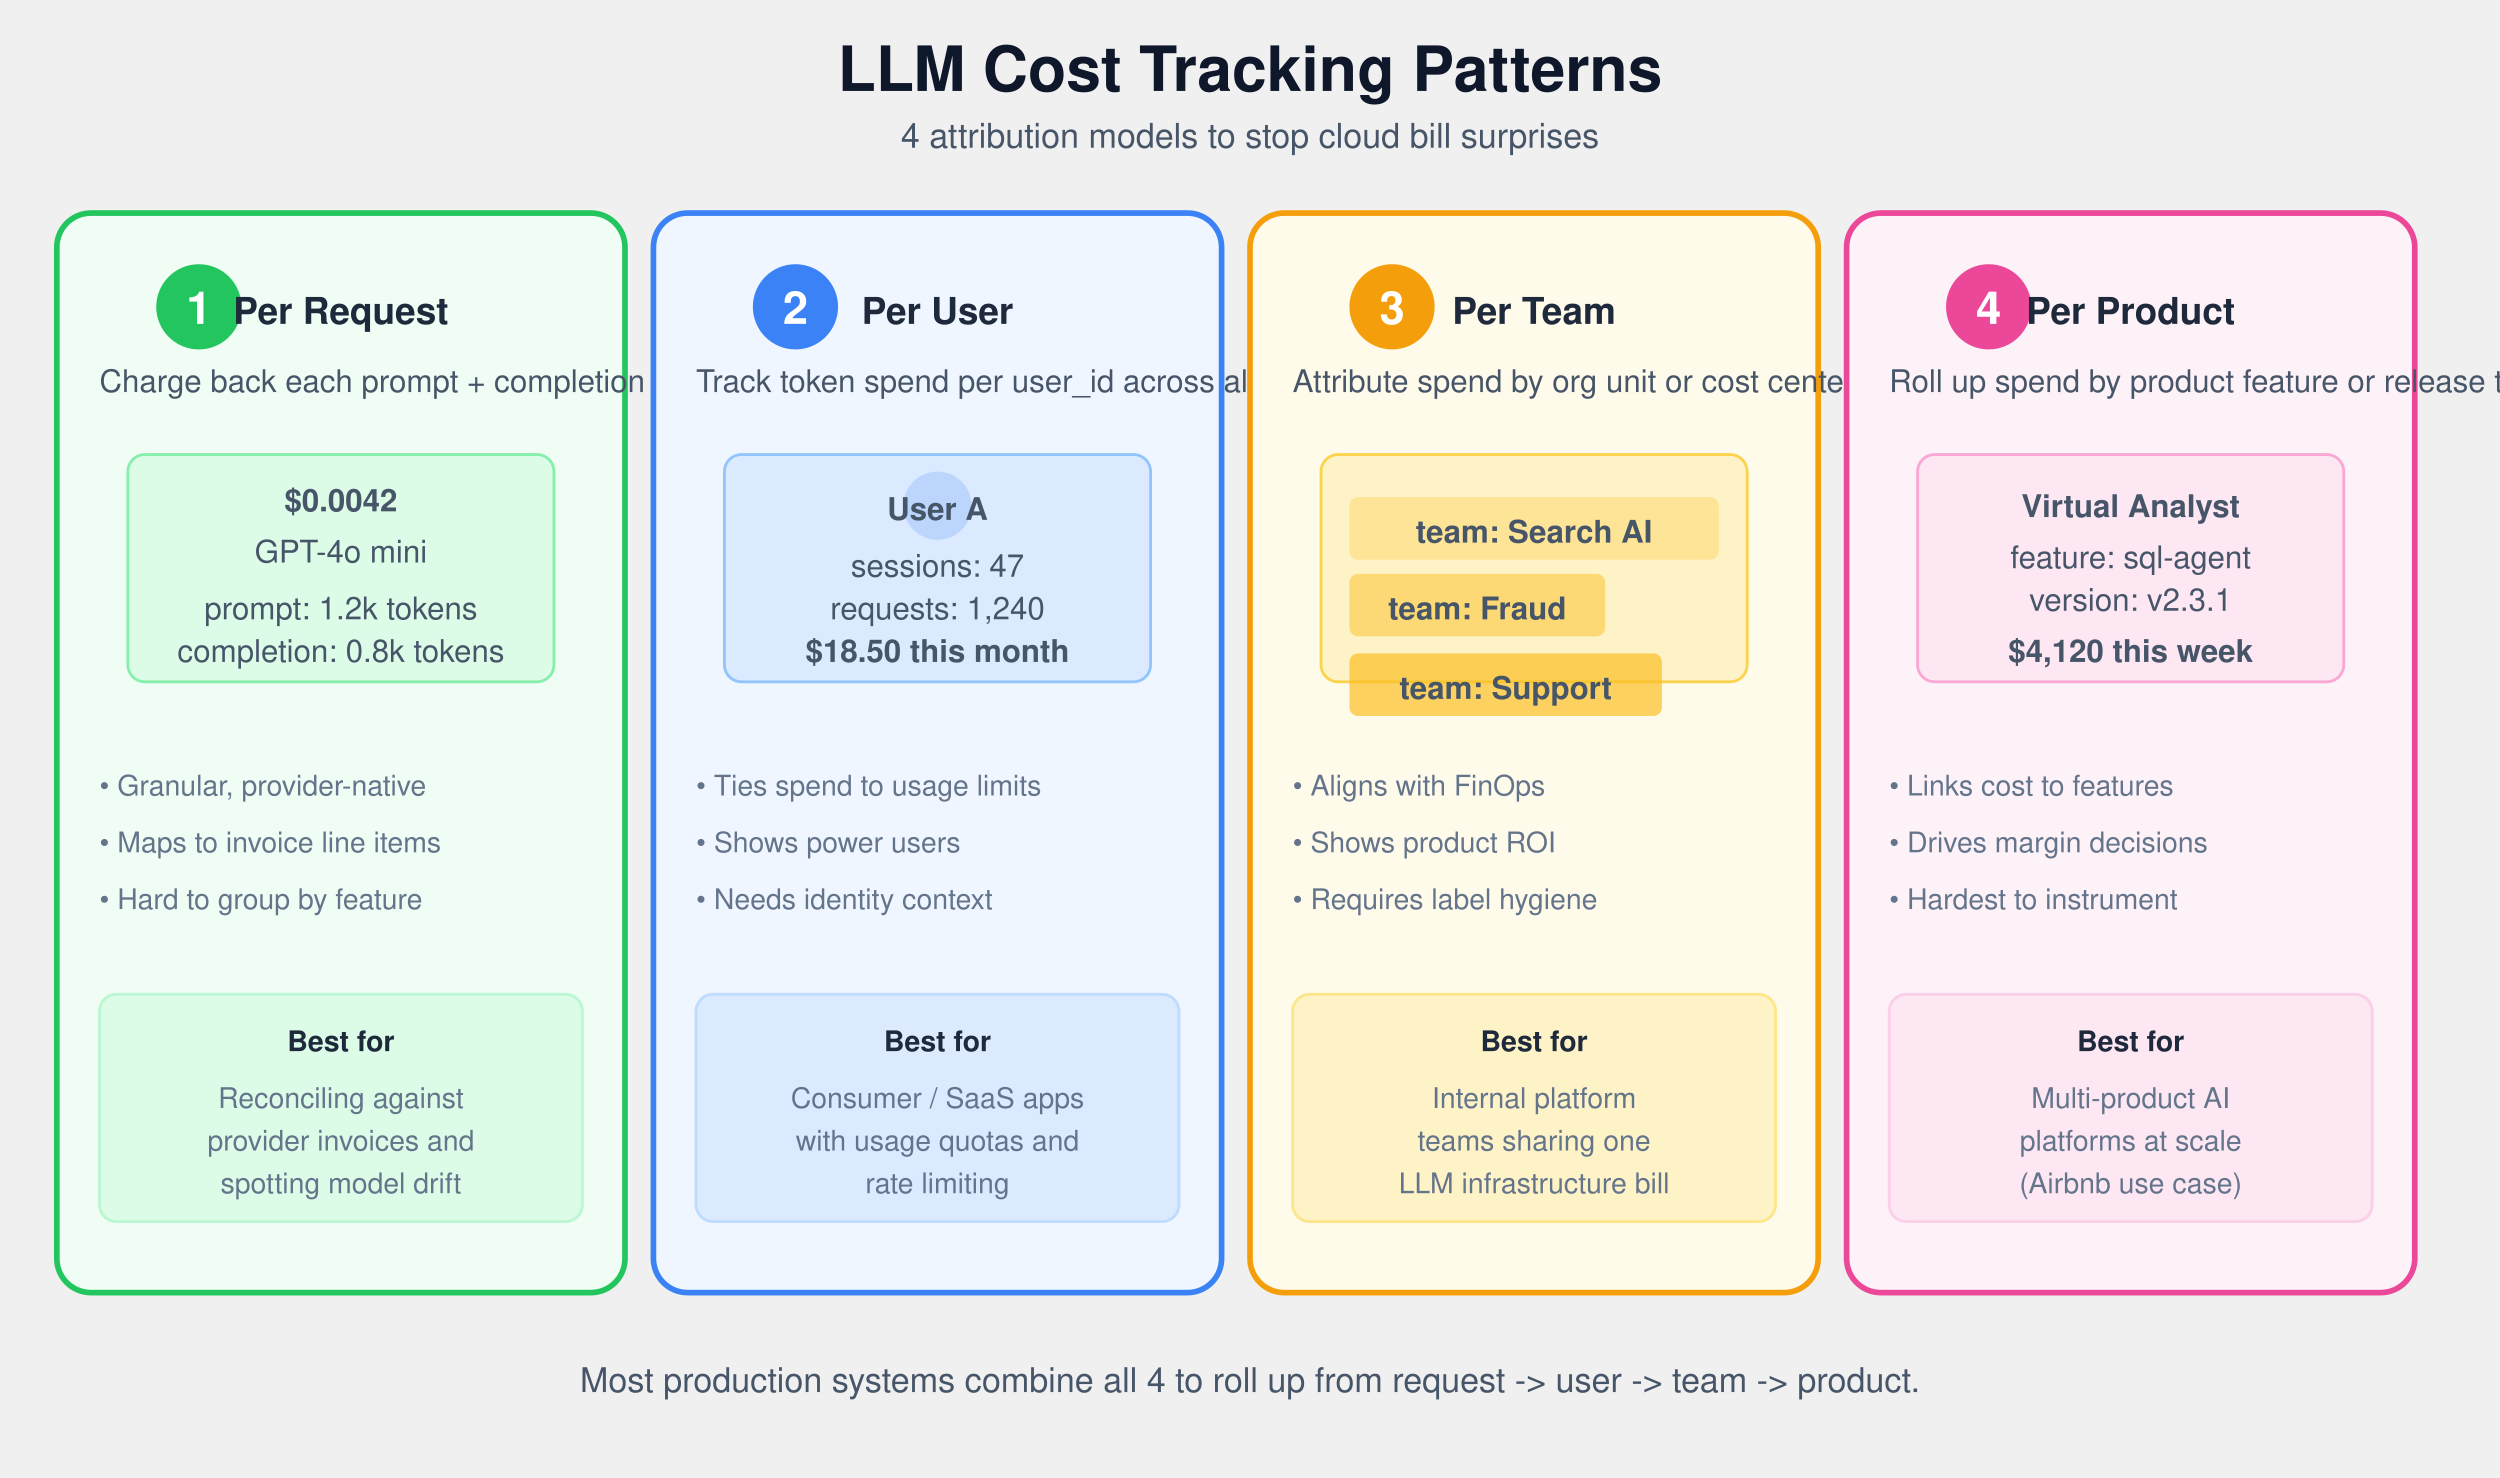
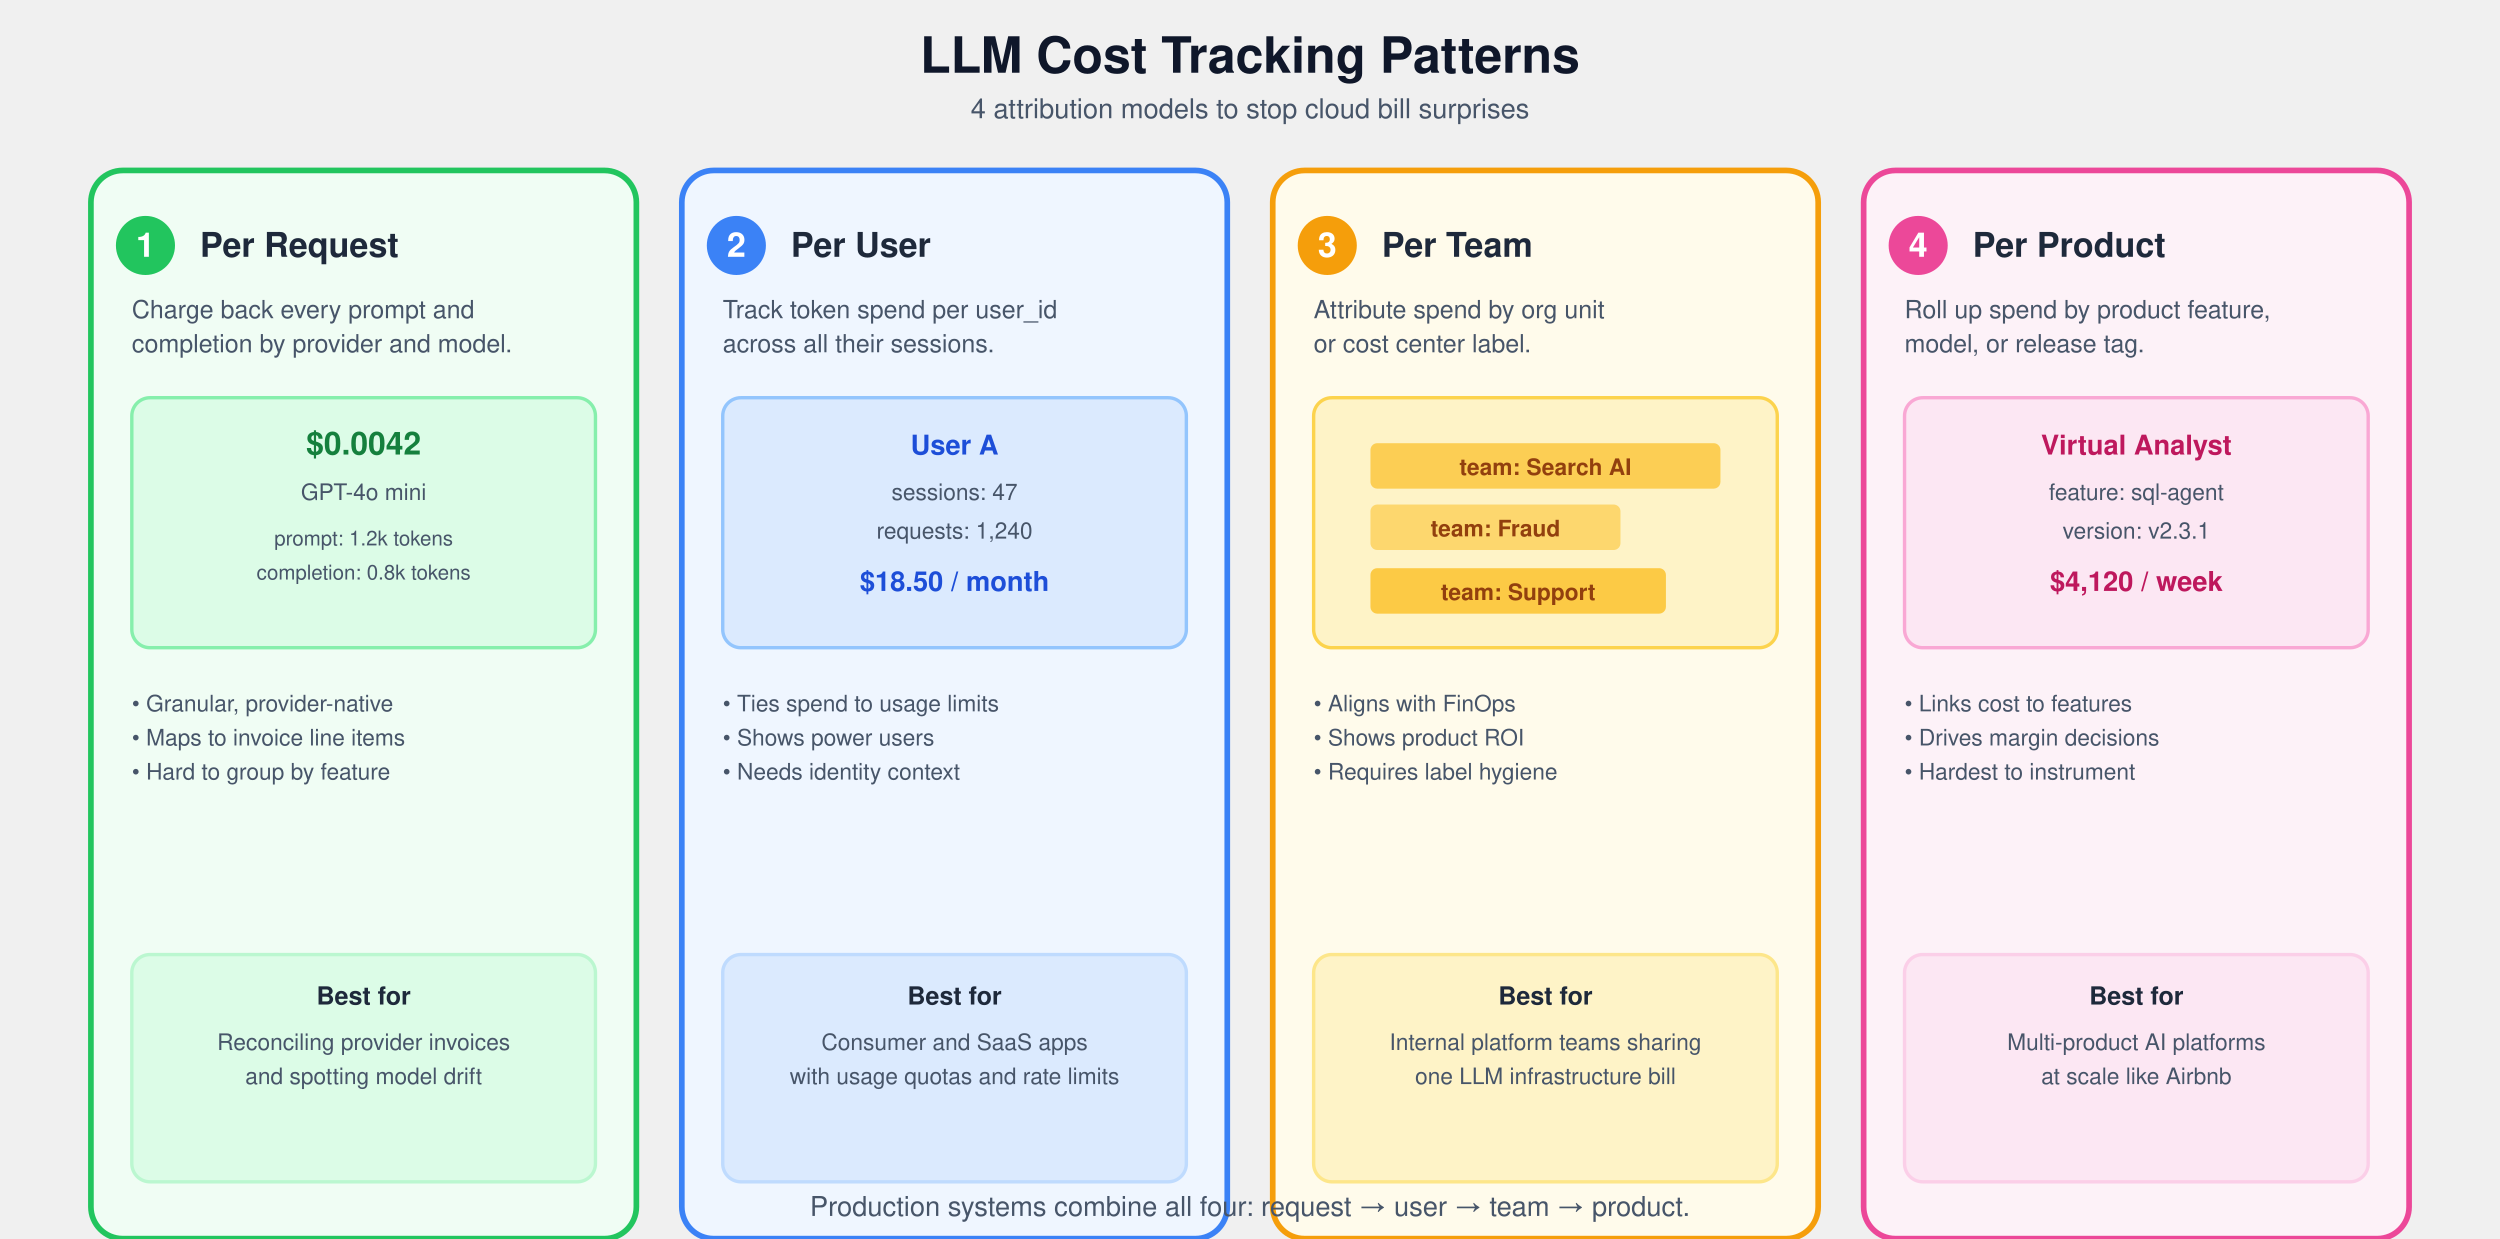
- <svg xmlns="http://www.w3.org/2000/svg" viewBox="0 0 880 520" width="100%" height="auto" role="img" aria-label="LLM production cost tracking patterns: per request, per user, per team, and per product attribution">
+ <svg xmlns="http://www.w3.org/2000/svg" viewBox="0 0 1100 545" width="100%" height="auto" role="img" aria-label="LLM production cost tracking patterns: per request, per user, per team, and per product attribution">
+   <defs>
+     <marker id="arrow" viewBox="0 0 10 10" refX="8" refY="5" markerWidth="6" markerHeight="6" orient="auto-start-reverse">
+       <path d="M 0 0 L 10 5 L 0 10 z" fill="#64748b" />
+     </marker>
+   </defs>
  <style>
    .title { font-family: -apple-system, Segoe UI, Helvetica, sans-serif; font-size: 22px; font-weight: 700; fill: #0f172a; text-anchor: middle; }
    .subtitle { font-family: -apple-system, Segoe UI, Helvetica, sans-serif; font-size: 12px; fill: #475569; text-anchor: middle; }
-     .card-label { font-family: -apple-system, Segoe UI, Helvetica, sans-serif; font-size: 13px; font-weight: 600; fill: #1e293b; text-anchor: middle; }
+     .card-label { font-family: -apple-system, Segoe UI, Helvetica, sans-serif; font-size: 15px; font-weight: 700; fill: #1e293b; }
    .card-desc { font-family: -apple-system, Segoe UI, Helvetica, sans-serif; font-size: 11px; fill: #475569; }
-     .bullet { font-family: -apple-system, Segoe UI, Helvetica, sans-serif; font-size: 10px; fill: #64748b; }
-     .bestfor { font-family: -apple-system, Segoe UI, Helvetica, sans-serif; font-size: 10px; font-weight: 600; fill: #1e293b; }
-     .number { font-family: -apple-system, Segoe UI, Helvetica, sans-serif; font-size: 16px; font-weight: 700; }
+     .bullet { font-family: -apple-system, Segoe UI, Helvetica, sans-serif; font-size: 10px; fill: #475569; }
+     .best-label { font-family: -apple-system, Segoe UI, Helvetica, sans-serif; font-size: 11px; font-weight: 700; fill: #1e293b; text-anchor: middle; }
+     .best-text { font-family: -apple-system, Segoe UI, Helvetica, sans-serif; font-size: 10px; fill: #475569; text-anchor: middle; }
+     .number { font-family: -apple-system, Segoe UI, Helvetica, sans-serif; font-size: 15px; font-weight: 700; }
+     .inner { font-family: -apple-system, Segoe UI, Helvetica, sans-serif; font-size: 10px; fill: #475569; text-anchor: middle; }
    @media (prefers-color-scheme: dark) {
      .title { fill: #f1f5f9; }
      .subtitle { fill: #94a3b8; }
      .card-label { fill: #e2e8f0; }
      .card-desc { fill: #cbd5e1; }
-       .bullet { fill: #94a3b8; }
-       .bestfor { fill: #e2e8f0; }
+       .bullet { fill: #cbd5e1; }
+       .best-label { fill: #e2e8f0; }
+       .best-text { fill: #cbd5e1; }
+       .inner { fill: #cbd5e1; }
    }
  </style>
-   <text x="440" y="32" class="title">LLM Cost Tracking Patterns</text>
-   <text x="440" y="52" class="subtitle">4 attribution models to stop cloud bill surprises</text>
-   <rect x="20" y="75" width="200" height="380" rx="12" fill="#f0fdf4" stroke="#22c55e" stroke-width="2" />
-   <circle cx="70" cy="108" r="15" fill="#22c55e" />
-   <text x="70" y="114" class="number" fill="#fff" text-anchor="middle">1</text>
-   <text x="120" y="114" class="card-label" text-anchor="start">Per Request</text>
-   <text x="35" y="138" class="card-desc">Charge back each prompt + completion by provider and model.</text>
-   <rect x="45" y="160" width="150" height="80" rx="6" fill="#dcfce7" stroke="#86efac" />
-   <text x="120" y="180" class="card-desc" text-anchor="middle" font-size="10" font-weight="600">$0.0042</text>
-   <text x="120" y="198" class="card-desc" text-anchor="middle" font-size="9">GPT-4o mini</text>
-   <text x="120" y="218" class="card-desc" text-anchor="middle" font-size="9">prompt: 1.2k tokens</text>
-   <text x="120" y="233" class="card-desc" text-anchor="middle" font-size="9">completion: 0.8k tokens</text>
-   <text x="35" y="280" class="bullet">• Granular, provider-native</text>
-   <text x="35" y="300" class="bullet">• Maps to invoice line items</text>
-   <text x="35" y="320" class="bullet">• Hard to group by feature</text>
-   <rect x="35" y="350" width="170" height="80" rx="6" fill="#dcfce7" stroke="#bbf7d0" />
-   <text x="120" y="370" class="bestfor" text-anchor="middle">Best for</text>
-   <text x="120" y="390" class="bullet" text-anchor="middle">Reconciling against</text>
-   <text x="120" y="405" class="bullet" text-anchor="middle">provider invoices and</text>
-   <text x="120" y="420" class="bullet" text-anchor="middle">spotting model drift</text>
-   <rect x="230" y="75" width="200" height="380" rx="12" fill="#eff6ff" stroke="#3b82f6" stroke-width="2" />
-   <circle cx="280" cy="108" r="15" fill="#3b82f6" />
-   <text x="280" y="114" class="number" fill="#fff" text-anchor="middle">2</text>
-   <text x="330" y="114" class="card-label" text-anchor="start">Per User</text>
-   <text x="245" y="138" class="card-desc">Track token spend per user_id across all their sessions.</text>
-   <rect x="255" y="160" width="150" height="80" rx="6" fill="#dbeafe" stroke="#93c5fd" />
-   <circle cx="330" cy="178" r="12" fill="#3b82f6" opacity="0.2" />
-   <text x="330" y="183" class="card-desc" text-anchor="middle" font-size="10" font-weight="600" fill="#1d4ed8">User A</text>
-   <text x="330" y="203" class="card-desc" text-anchor="middle" font-size="9">sessions: 47</text>
-   <text x="330" y="218" class="card-desc" text-anchor="middle" font-size="9">requests: 1,240</text>
-   <text x="330" y="233" class="card-desc" text-anchor="middle" font-size="9" font-weight="600" fill="#1d4ed8">$18.50 this month</text>
-   <text x="245" y="280" class="bullet">• Ties spend to usage limits</text>
-   <text x="245" y="300" class="bullet">• Shows power users</text>
-   <text x="245" y="320" class="bullet">• Needs identity context</text>
-   <rect x="245" y="350" width="170" height="80" rx="6" fill="#dbeafe" stroke="#bfdbfe" />
-   <text x="330" y="370" class="bestfor" text-anchor="middle">Best for</text>
-   <text x="330" y="390" class="bullet" text-anchor="middle">Consumer / SaaS apps</text>
-   <text x="330" y="405" class="bullet" text-anchor="middle">with usage quotas and</text>
-   <text x="330" y="420" class="bullet" text-anchor="middle">rate limiting</text>
-   <rect x="440" y="75" width="200" height="380" rx="12" fill="#fffbeb" stroke="#f59e0b" stroke-width="2" />
-   <circle cx="490" cy="108" r="15" fill="#f59e0b" />
-   <text x="490" y="114" class="number" fill="#fff" text-anchor="middle">3</text>
-   <text x="540" y="114" class="card-label" text-anchor="start">Per Team</text>
-   <text x="455" y="138" class="card-desc">Attribute spend by org unit or cost center label.</text>
-   <rect x="465" y="160" width="150" height="80" rx="6" fill="#fef3c7" stroke="#fcd34d" />
-   <rect x="475" y="175" width="130" height="22" rx="3" fill="#fbbf24" opacity="0.3" />
-   <text x="540" y="191" class="card-desc" text-anchor="middle" font-size="10" font-weight="600" fill="#92400e">team: Search AI</text>
-   <rect x="475" y="202" width="90" height="22" rx="3" fill="#fbbf24" opacity="0.5" />
-   <text x="520" y="218" class="card-desc" text-anchor="middle" font-size="10" font-weight="600" fill="#92400e">team: Fraud</text>
-   <rect x="475" y="230" width="110" height="22" rx="3" fill="#fbbf24" opacity="0.7" />
-   <text x="530" y="246" class="card-desc" text-anchor="middle" font-size="10" font-weight="600" fill="#92400e">team: Support</text>
-   <text x="455" y="280" class="bullet">• Aligns with FinOps</text>
-   <text x="455" y="300" class="bullet">• Shows product ROI</text>
-   <text x="455" y="320" class="bullet">• Requires label hygiene</text>
-   <rect x="455" y="350" width="170" height="80" rx="6" fill="#fef3c7" stroke="#fde68a" />
-   <text x="540" y="370" class="bestfor" text-anchor="middle">Best for</text>
-   <text x="540" y="390" class="bullet" text-anchor="middle">Internal platform</text>
-   <text x="540" y="405" class="bullet" text-anchor="middle">teams sharing one</text>
-   <text x="540" y="420" class="bullet" text-anchor="middle">LLM infrastructure bill</text>
-   <rect x="650" y="75" width="200" height="380" rx="12" fill="#fdf2f8" stroke="#ec4899" stroke-width="2" />
-   <circle cx="700" cy="108" r="15" fill="#ec4899" />
-   <text x="700" y="114" class="number" fill="#fff" text-anchor="middle">4</text>
-   <text x="750" y="114" class="card-label" text-anchor="start">Per Product</text>
-   <text x="665" y="138" class="card-desc">Roll up spend by product feature or release tag.</text>
-   <rect x="675" y="160" width="150" height="80" rx="6" fill="#fce7f3" stroke="#f9a8d4" />
-   <text x="750" y="182" class="card-desc" text-anchor="middle" font-size="10" font-weight="600" fill="#be185d">Virtual Analyst</text>
-   <text x="750" y="200" class="card-desc" text-anchor="middle" font-size="9">feature: sql-agent</text>
-   <text x="750" y="215" class="card-desc" text-anchor="middle" font-size="9">version: v2.3.1</text>
-   <text x="750" y="233" class="card-desc" text-anchor="middle" font-size="9" font-weight="600" fill="#be185d">$4,120 this week</text>
-   <text x="665" y="280" class="bullet">• Links cost to features</text>
-   <text x="665" y="300" class="bullet">• Drives margin decisions</text>
-   <text x="665" y="320" class="bullet">• Hardest to instrument</text>
-   <rect x="665" y="350" width="170" height="80" rx="6" fill="#fce7f3" stroke="#fbcfe8" />
-   <text x="750" y="370" class="bestfor" text-anchor="middle">Best for</text>
-   <text x="750" y="390" class="bullet" text-anchor="middle">Multi-product AI</text>
-   <text x="750" y="405" class="bullet" text-anchor="middle">platforms at scale</text>
-   <text x="750" y="420" class="bullet" text-anchor="middle">(Airbnb use case)</text>
-   <text x="440" y="490" class="subtitle">Most production systems combine all 4 to roll up from request -&gt; user -&gt; team -&gt; product.</text>
+   <text x="550" y="32" class="title">LLM Cost Tracking Patterns</text>
+   <text x="550" y="52" class="subtitle">4 attribution models to stop cloud bill surprises</text>
+   <rect x="40" y="75" width="240" height="470" rx="14" fill="#f0fdf4" stroke="#22c55e" stroke-width="2.5" />
+   <circle cx="64" cy="108" r="13" fill="#22c55e" />
+   <text x="64" y="113" class="number" fill="#fff" text-anchor="middle">1</text>
+   <text x="88" y="113" class="card-label">Per Request</text>
+   <text x="58" y="140" class="card-desc">Charge back every prompt and
+     <tspan x="58" dy="15">completion by provider and model.</tspan>
+   </text>
+   <rect x="58" y="175" width="204" height="110" rx="8" fill="#dcfce7" stroke="#86efac" stroke-width="1.5" />
+   <g transform="translate(58, 175)">
+     <text x="102" y="25" class="inner" style="font-size:14px; font-weight:600; fill:#15803d">$0.0042</text>
+     <text x="102" y="45" class="inner" style="font-size:10px">GPT-4o mini</text>
+     <text x="102" y="65" class="inner" style="font-size:9px">prompt: 1.2k tokens</text>
+     <text x="102" y="80" class="inner" style="font-size:9px">completion: 0.8k tokens</text>
+   </g>
+   <text x="58" y="313" class="bullet">• Granular, provider-native</text>
+   <text x="58" y="328" class="bullet">• Maps to invoice line items</text>
+   <text x="58" y="343" class="bullet">• Hard to group by feature</text>
+   <rect x="58" y="420" width="204" height="100" rx="8" fill="#dcfce7" stroke="#bbf7d0" stroke-width="1.5" />
+   <text x="160" y="442" class="best-label">Best for</text>
+   <text x="160" y="462" class="best-text">Reconciling provider invoices</text>
+   <text x="160" y="477" class="best-text">and spotting model drift</text>
+   <rect x="300" y="75" width="240" height="470" rx="14" fill="#eff6ff" stroke="#3b82f6" stroke-width="2.5" />
+   <circle cx="324" cy="108" r="13" fill="#3b82f6" />
+   <text x="324" y="113" class="number" fill="#fff" text-anchor="middle">2</text>
+   <text x="348" y="113" class="card-label">Per User</text>
+   <text x="318" y="140" class="card-desc">Track token spend per user_id
+     <tspan x="318" dy="15">across all their sessions.</tspan>
+   </text>
+   <rect x="318" y="175" width="204" height="110" rx="8" fill="#dbeafe" stroke="#93c5fd" stroke-width="1.5" />
+   <g transform="translate(318, 175)">
+     <text x="102" y="25" class="inner" style="font-size:12px; font-weight:600; fill:#1d4ed8">User A</text>
+     <text x="102" y="45" class="inner" style="font-size:10px">sessions: 47</text>
+     <text x="102" y="62" class="inner" style="font-size:10px">requests: 1,240</text>
+     <text x="102" y="85" class="inner" style="font-size:12px; font-weight:600; fill:#1d4ed8">$18.50 / month</text>
+   </g>
+   <text x="318" y="313" class="bullet">• Ties spend to usage limits</text>
+   <text x="318" y="328" class="bullet">• Shows power users</text>
+   <text x="318" y="343" class="bullet">• Needs identity context</text>
+   <rect x="318" y="420" width="204" height="100" rx="8" fill="#dbeafe" stroke="#bfdbfe" stroke-width="1.5" />
+   <text x="420" y="442" class="best-label">Best for</text>
+   <text x="420" y="462" class="best-text">Consumer and SaaS apps</text>
+   <text x="420" y="477" class="best-text">with usage quotas and rate limits</text>
+   <rect x="560" y="75" width="240" height="470" rx="14" fill="#fffbeb" stroke="#f59e0b" stroke-width="2.5" />
+   <circle cx="584" cy="108" r="13" fill="#f59e0b" />
+   <text x="584" y="113" class="number" fill="#fff" text-anchor="middle">3</text>
+   <text x="608" y="113" class="card-label">Per Team</text>
+   <text x="578" y="140" class="card-desc">Attribute spend by org unit
+     <tspan x="578" dy="15">or cost center label.</tspan>
+   </text>
+   <rect x="578" y="175" width="204" height="110" rx="8" fill="#fef3c7" stroke="#fcd34d" stroke-width="1.5" />
+   <g transform="translate(578, 175)">
+     <rect x="25" y="20" width="154" height="20" rx="3" fill="#fbbf24" opacity="0.7" />
+     <text x="102" y="34" class="inner" style="font-size:10px; font-weight:600; fill:#92400e">team: Search AI</text>
+     <rect x="25" y="47" width="110" height="20" rx="3" fill="#fbbf24" opacity="0.55" />
+     <text x="80" y="61" class="inner" style="font-size:10px; font-weight:600; fill:#92400e">team: Fraud</text>
+     <rect x="25" y="75" width="130" height="20" rx="3" fill="#fbbf24" opacity="0.8" />
+     <text x="90" y="89" class="inner" style="font-size:10px; font-weight:600; fill:#92400e">team: Support</text>
+   </g>
+   <text x="578" y="313" class="bullet">• Aligns with FinOps</text>
+   <text x="578" y="328" class="bullet">• Shows product ROI</text>
+   <text x="578" y="343" class="bullet">• Requires label hygiene</text>
+   <rect x="578" y="420" width="204" height="100" rx="8" fill="#fef3c7" stroke="#fde68a" stroke-width="1.5" />
+   <text x="680" y="442" class="best-label">Best for</text>
+   <text x="680" y="462" class="best-text">Internal platform teams sharing</text>
+   <text x="680" y="477" class="best-text">one LLM infrastructure bill</text>
+   <rect x="820" y="75" width="240" height="470" rx="14" fill="#fdf2f8" stroke="#ec4899" stroke-width="2.5" />
+   <circle cx="844" cy="108" r="13" fill="#ec4899" />
+   <text x="844" y="113" class="number" fill="#fff" text-anchor="middle">4</text>
+   <text x="868" y="113" class="card-label">Per Product</text>
+   <text x="838" y="140" class="card-desc">Roll up spend by product feature,
+     <tspan x="838" dy="15">model, or release tag.</tspan>
+   </text>
+   <rect x="838" y="175" width="204" height="110" rx="8" fill="#fce7f3" stroke="#f9a8d4" stroke-width="1.5" />
+   <g transform="translate(838, 175)">
+     <text x="102" y="25" class="inner" style="font-size:12px; font-weight:600; fill:#be185d">Virtual Analyst</text>
+     <text x="102" y="45" class="inner" style="font-size:10px">feature: sql-agent</text>
+     <text x="102" y="62" class="inner" style="font-size:10px">version: v2.3.1</text>
+     <text x="102" y="85" class="inner" style="font-size:12px; font-weight:600; fill:#be185d">$4,120 / week</text>
+   </g>
+   <text x="838" y="313" class="bullet">• Links cost to features</text>
+   <text x="838" y="328" class="bullet">• Drives margin decisions</text>
+   <text x="838" y="343" class="bullet">• Hardest to instrument</text>
+   <rect x="838" y="420" width="204" height="100" rx="8" fill="#fce7f3" stroke="#fbcfe8" stroke-width="1.5" />
+   <text x="940" y="442" class="best-label">Best for</text>
+   <text x="940" y="462" class="best-text">Multi-product AI platforms</text>
+   <text x="940" y="477" class="best-text">at scale like Airbnb</text>
+   <text x="550" y="535" class="subtitle">Production systems combine all four: request → user → team → product.</text>
</svg>
